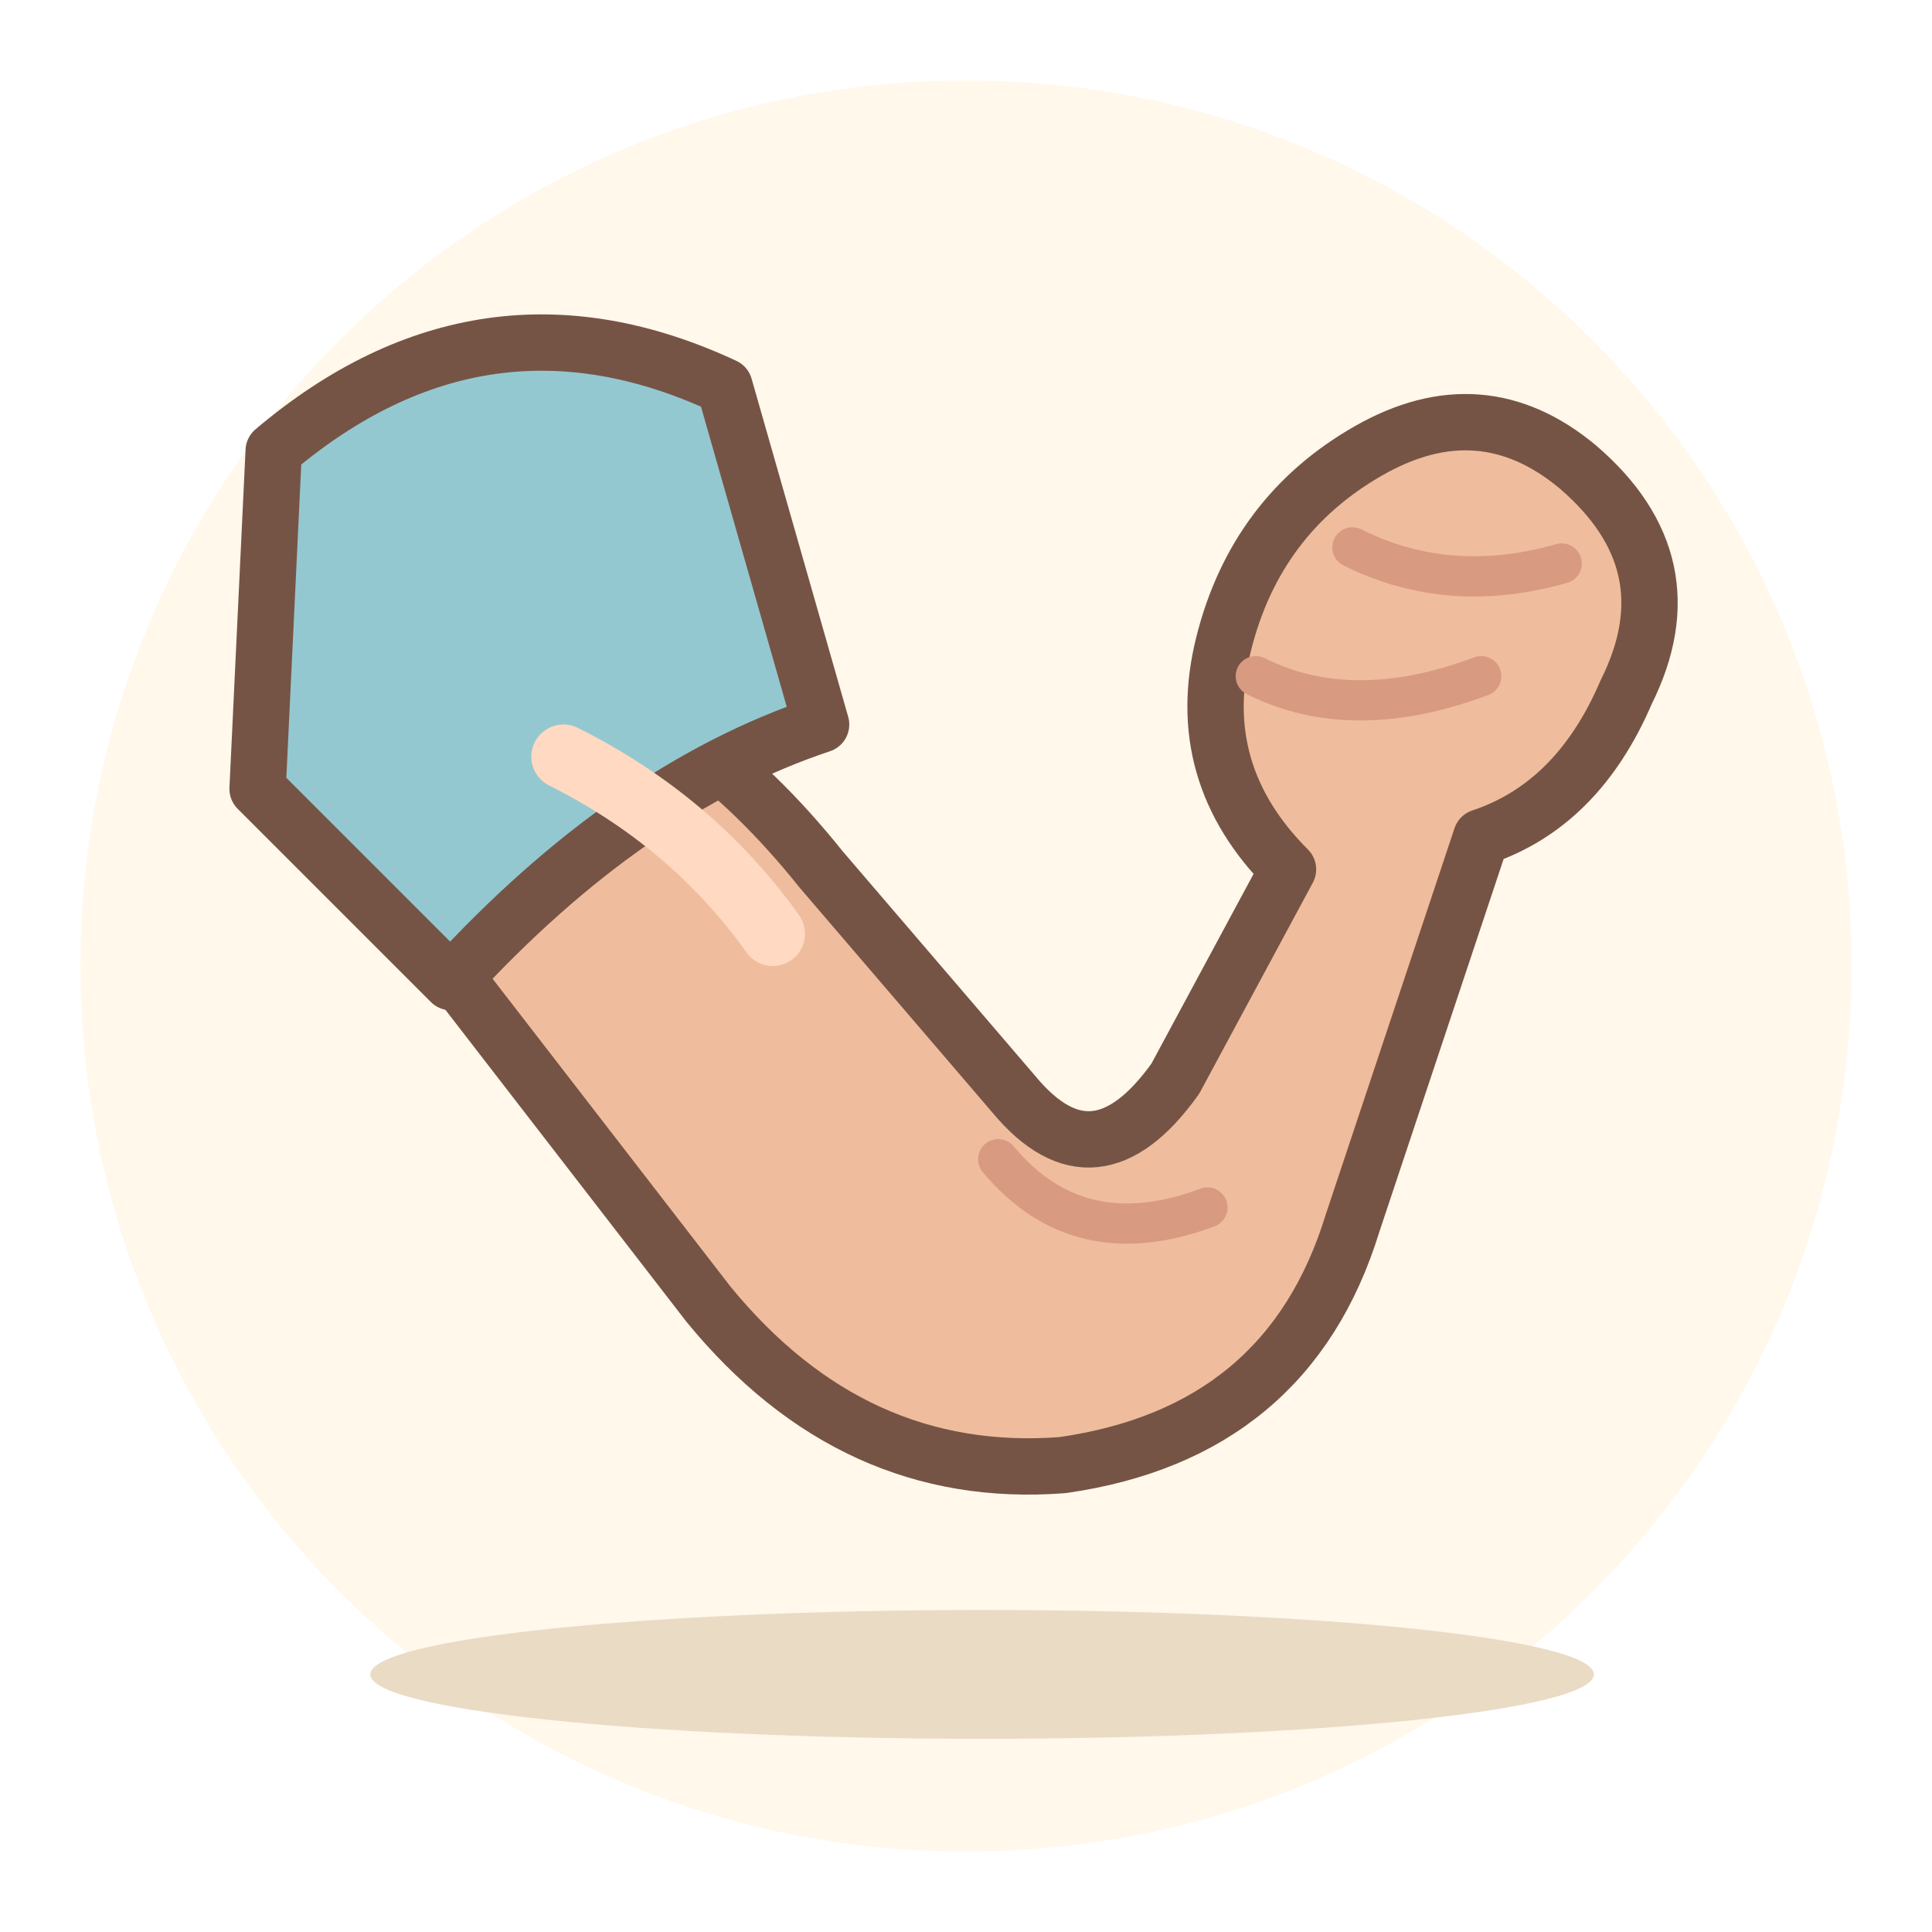
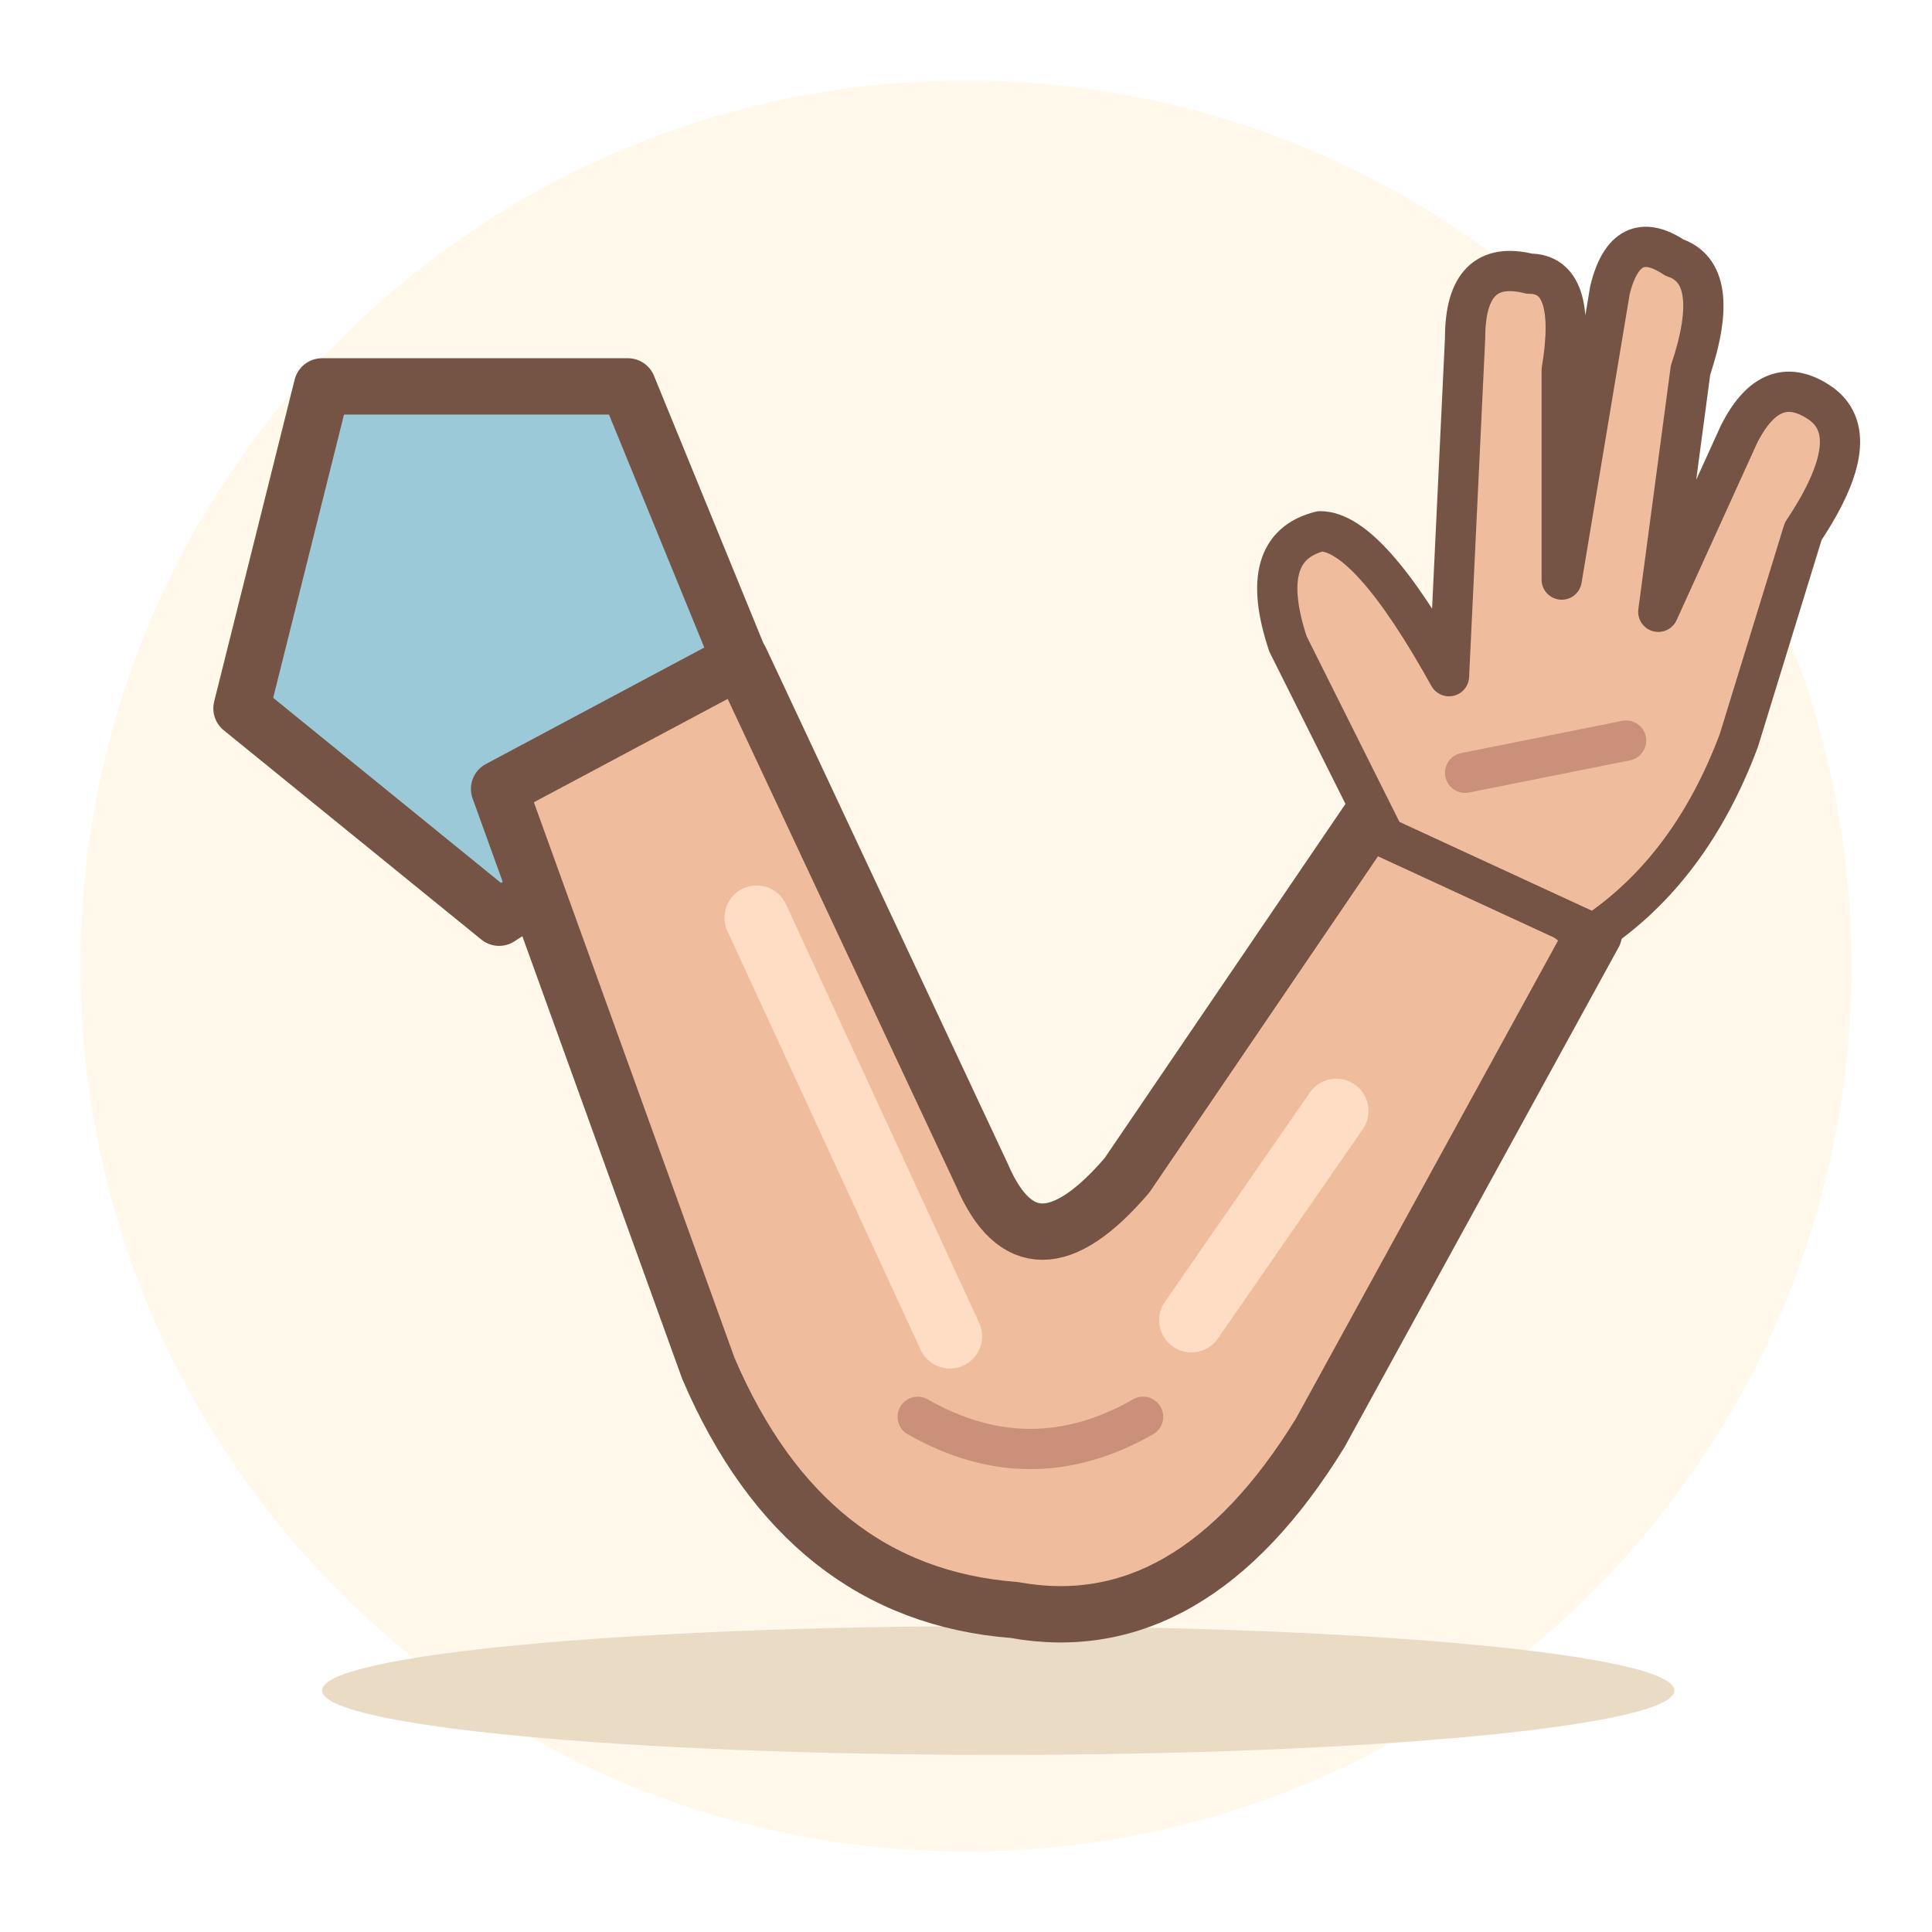
<svg xmlns="http://www.w3.org/2000/svg" viewBox="0 0 120 120" role="img" aria-labelledby="title">
  <circle cx="60" cy="60" r="55" fill="#fff8eb" />
  <g fill="none" stroke="#765445" stroke-width="3.5" stroke-linecap="round" stroke-linejoin="round">
-     <ellipse cx="61" cy="104" rx="38" ry="4" fill="#eadbc5" stroke="none" />
-     <path d="M34 42 Q43 44 51 54 L63 68 Q68 74 73 67 L80 54 Q74 48 76 40 Q78 32 85 28 Q92 24 98 29 Q105 35 101 43 Q98 50 92 52 L84 76 Q80 89 66 91 Q53 92 44 81 L27 59Z" fill="#efbd9d" />
-     <path d="M17 28 Q30 17 45 24 L51 45 Q39 49 28 61 L16 49Z" fill="#94c8d0" />
-     <path d="M78 42 Q84 45 92 42 M84 34 Q90 37 97 35 M62 72 Q67 78 75 75" stroke="#d99a82" stroke-width="2.5" />
-     <path d="M35 47 Q43 51 48 58" stroke="#ffd9c1" stroke-width="4" />
+     <ellipse cx="62" cy="105" rx="42" ry="4" fill="#eadbc5" stroke="none" />
+     <path d="M20 24 H39 L48 46 31 57 15 44Z" fill="#9bc9d8" />
+     <path d="M31 49 46 41 61 73 Q64 80 70 73 L87 48 99 58 82 89 Q74 102 63 100 Q50 99 44 85Z" fill="#efbd9d" />
+     <path d="M86 52 80 40 Q78 34 82 33 Q85 33 90 42 L91 21 Q91 16 95 17 Q98 17 97 23 L97 36 100 18 Q101 14 104 16 Q107 17 105 23 L103 38 108 27 Q110 23 113 25 Q116 27 112 33 L108 46 Q105 54 99 58Z" fill="#efbd9d" stroke-width="2.5" />
+     <path d="M47 57 59 83 M83 69 74 82" stroke="#ffddc4" stroke-width="4" />
+     <path d="M57 88 Q64 92 71 88 M91 48 101 46" stroke="#cb9079" stroke-width="2.5" />
  </g>
</svg>
